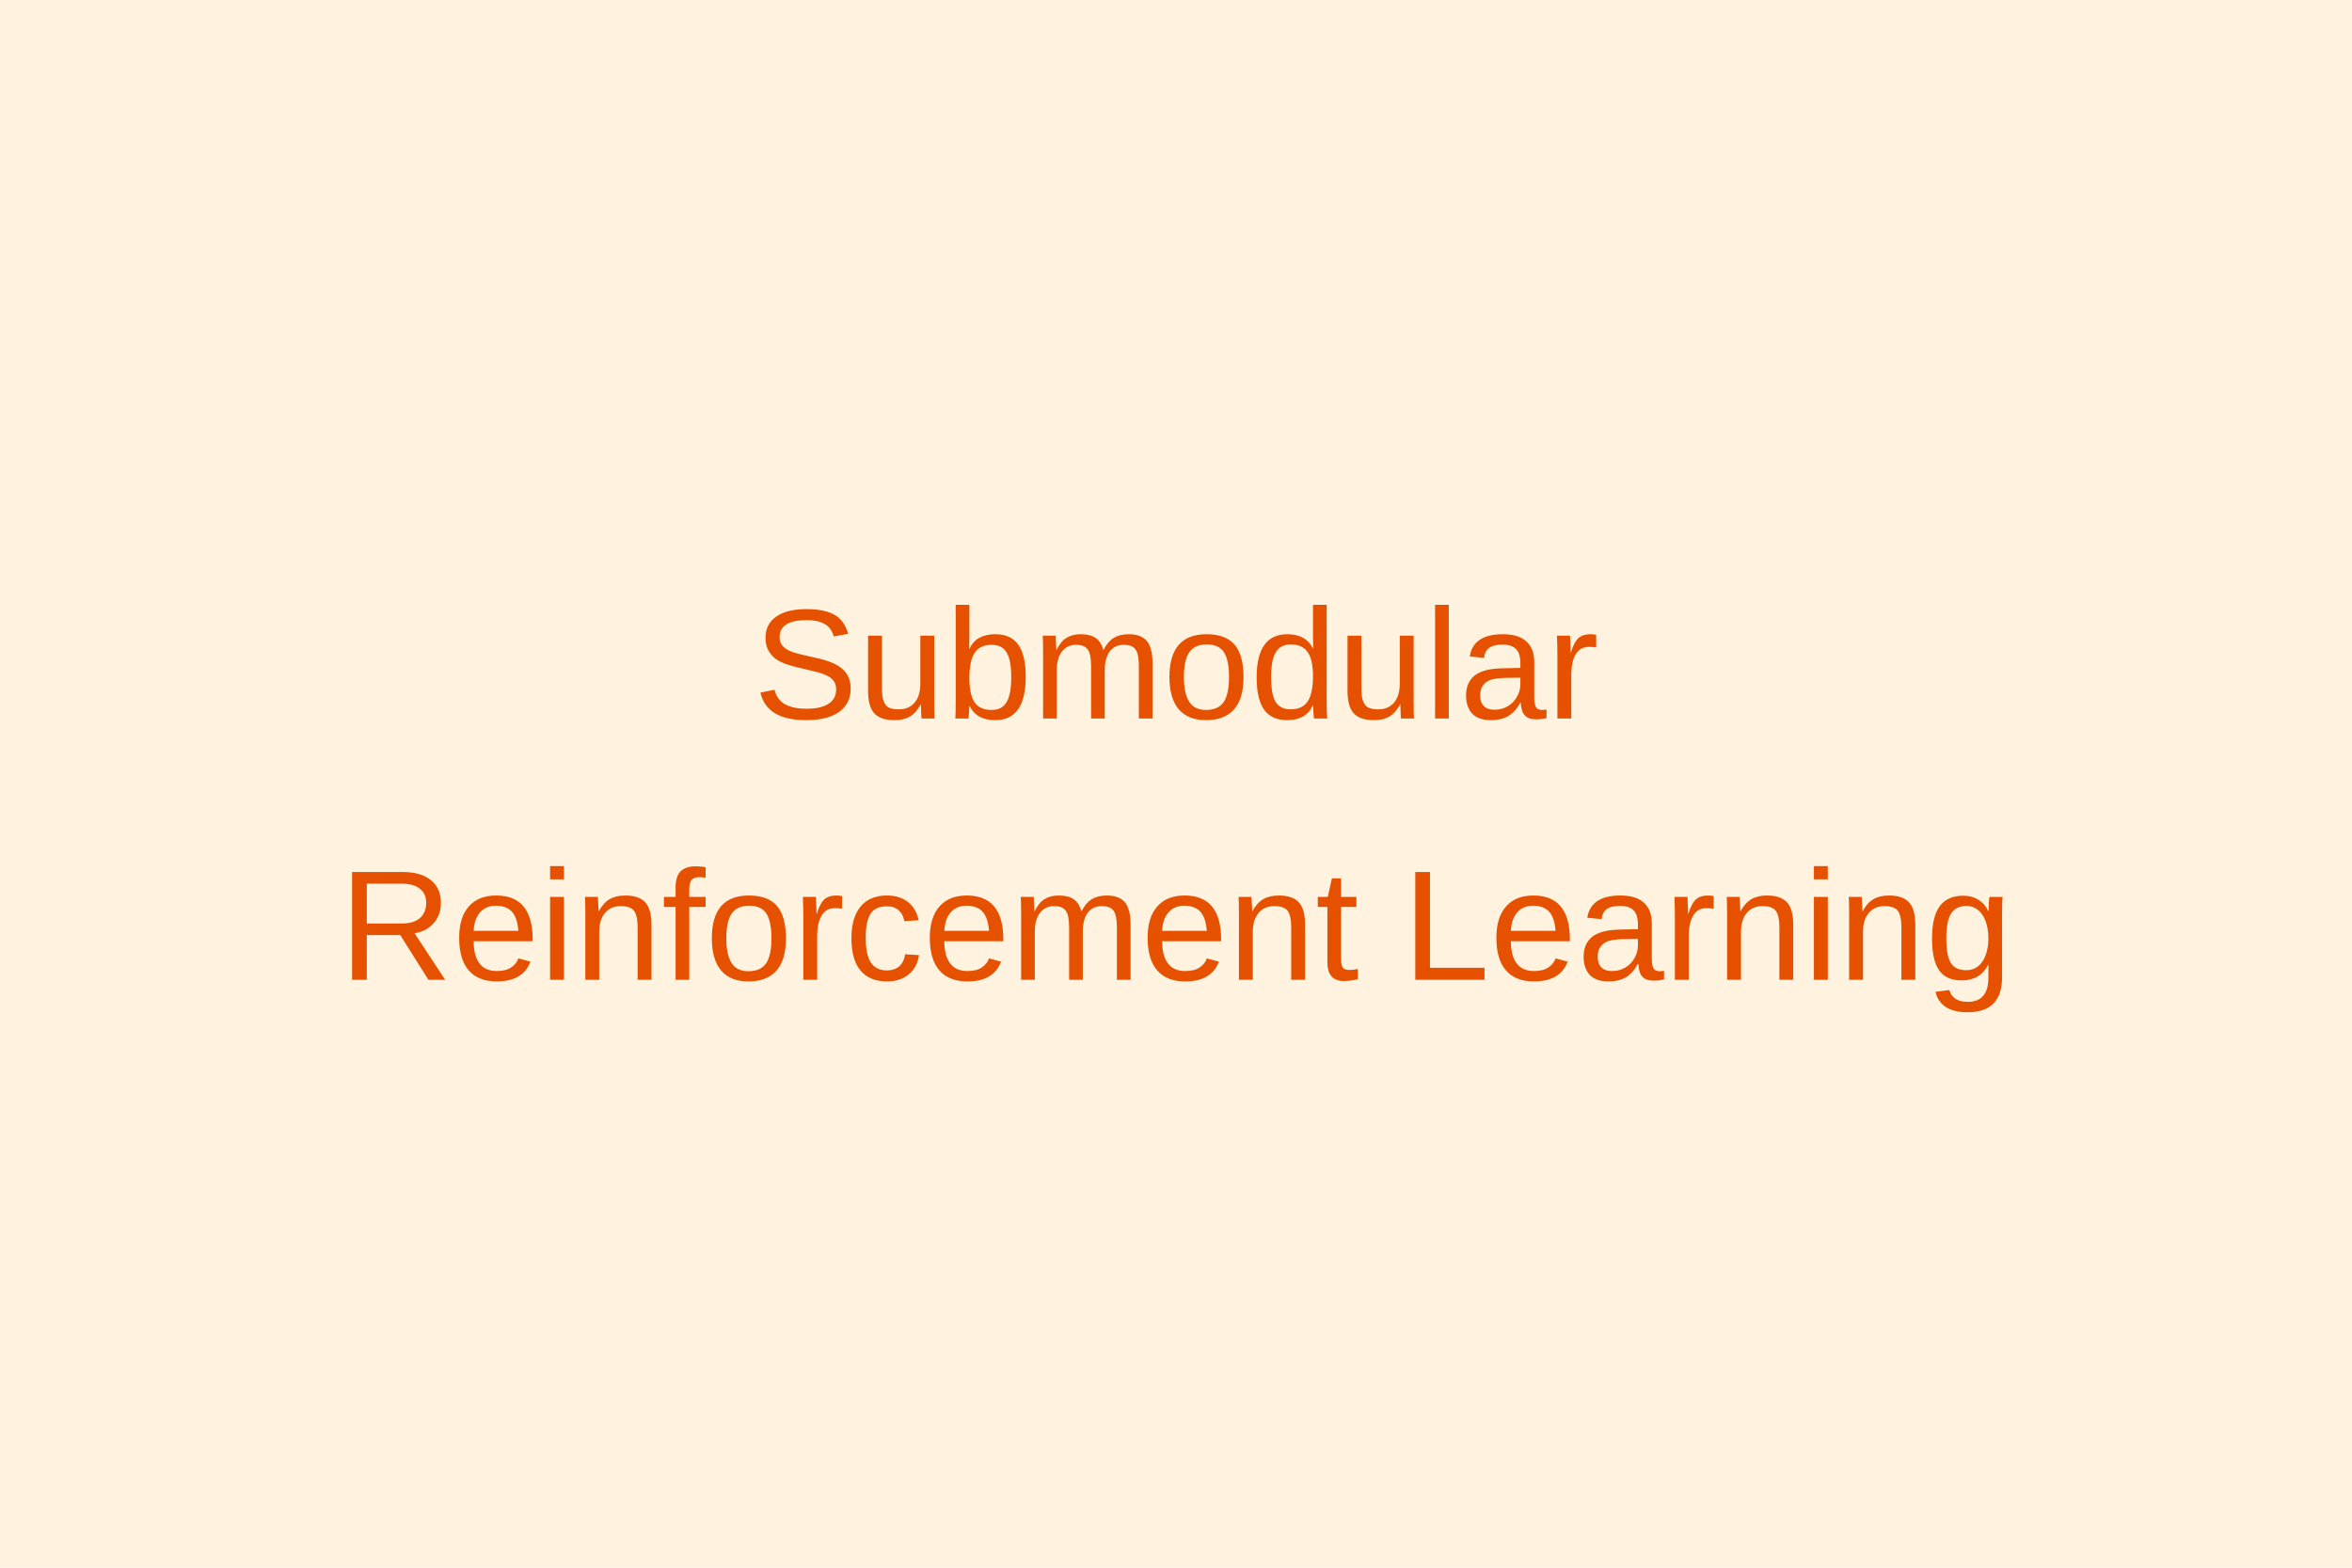
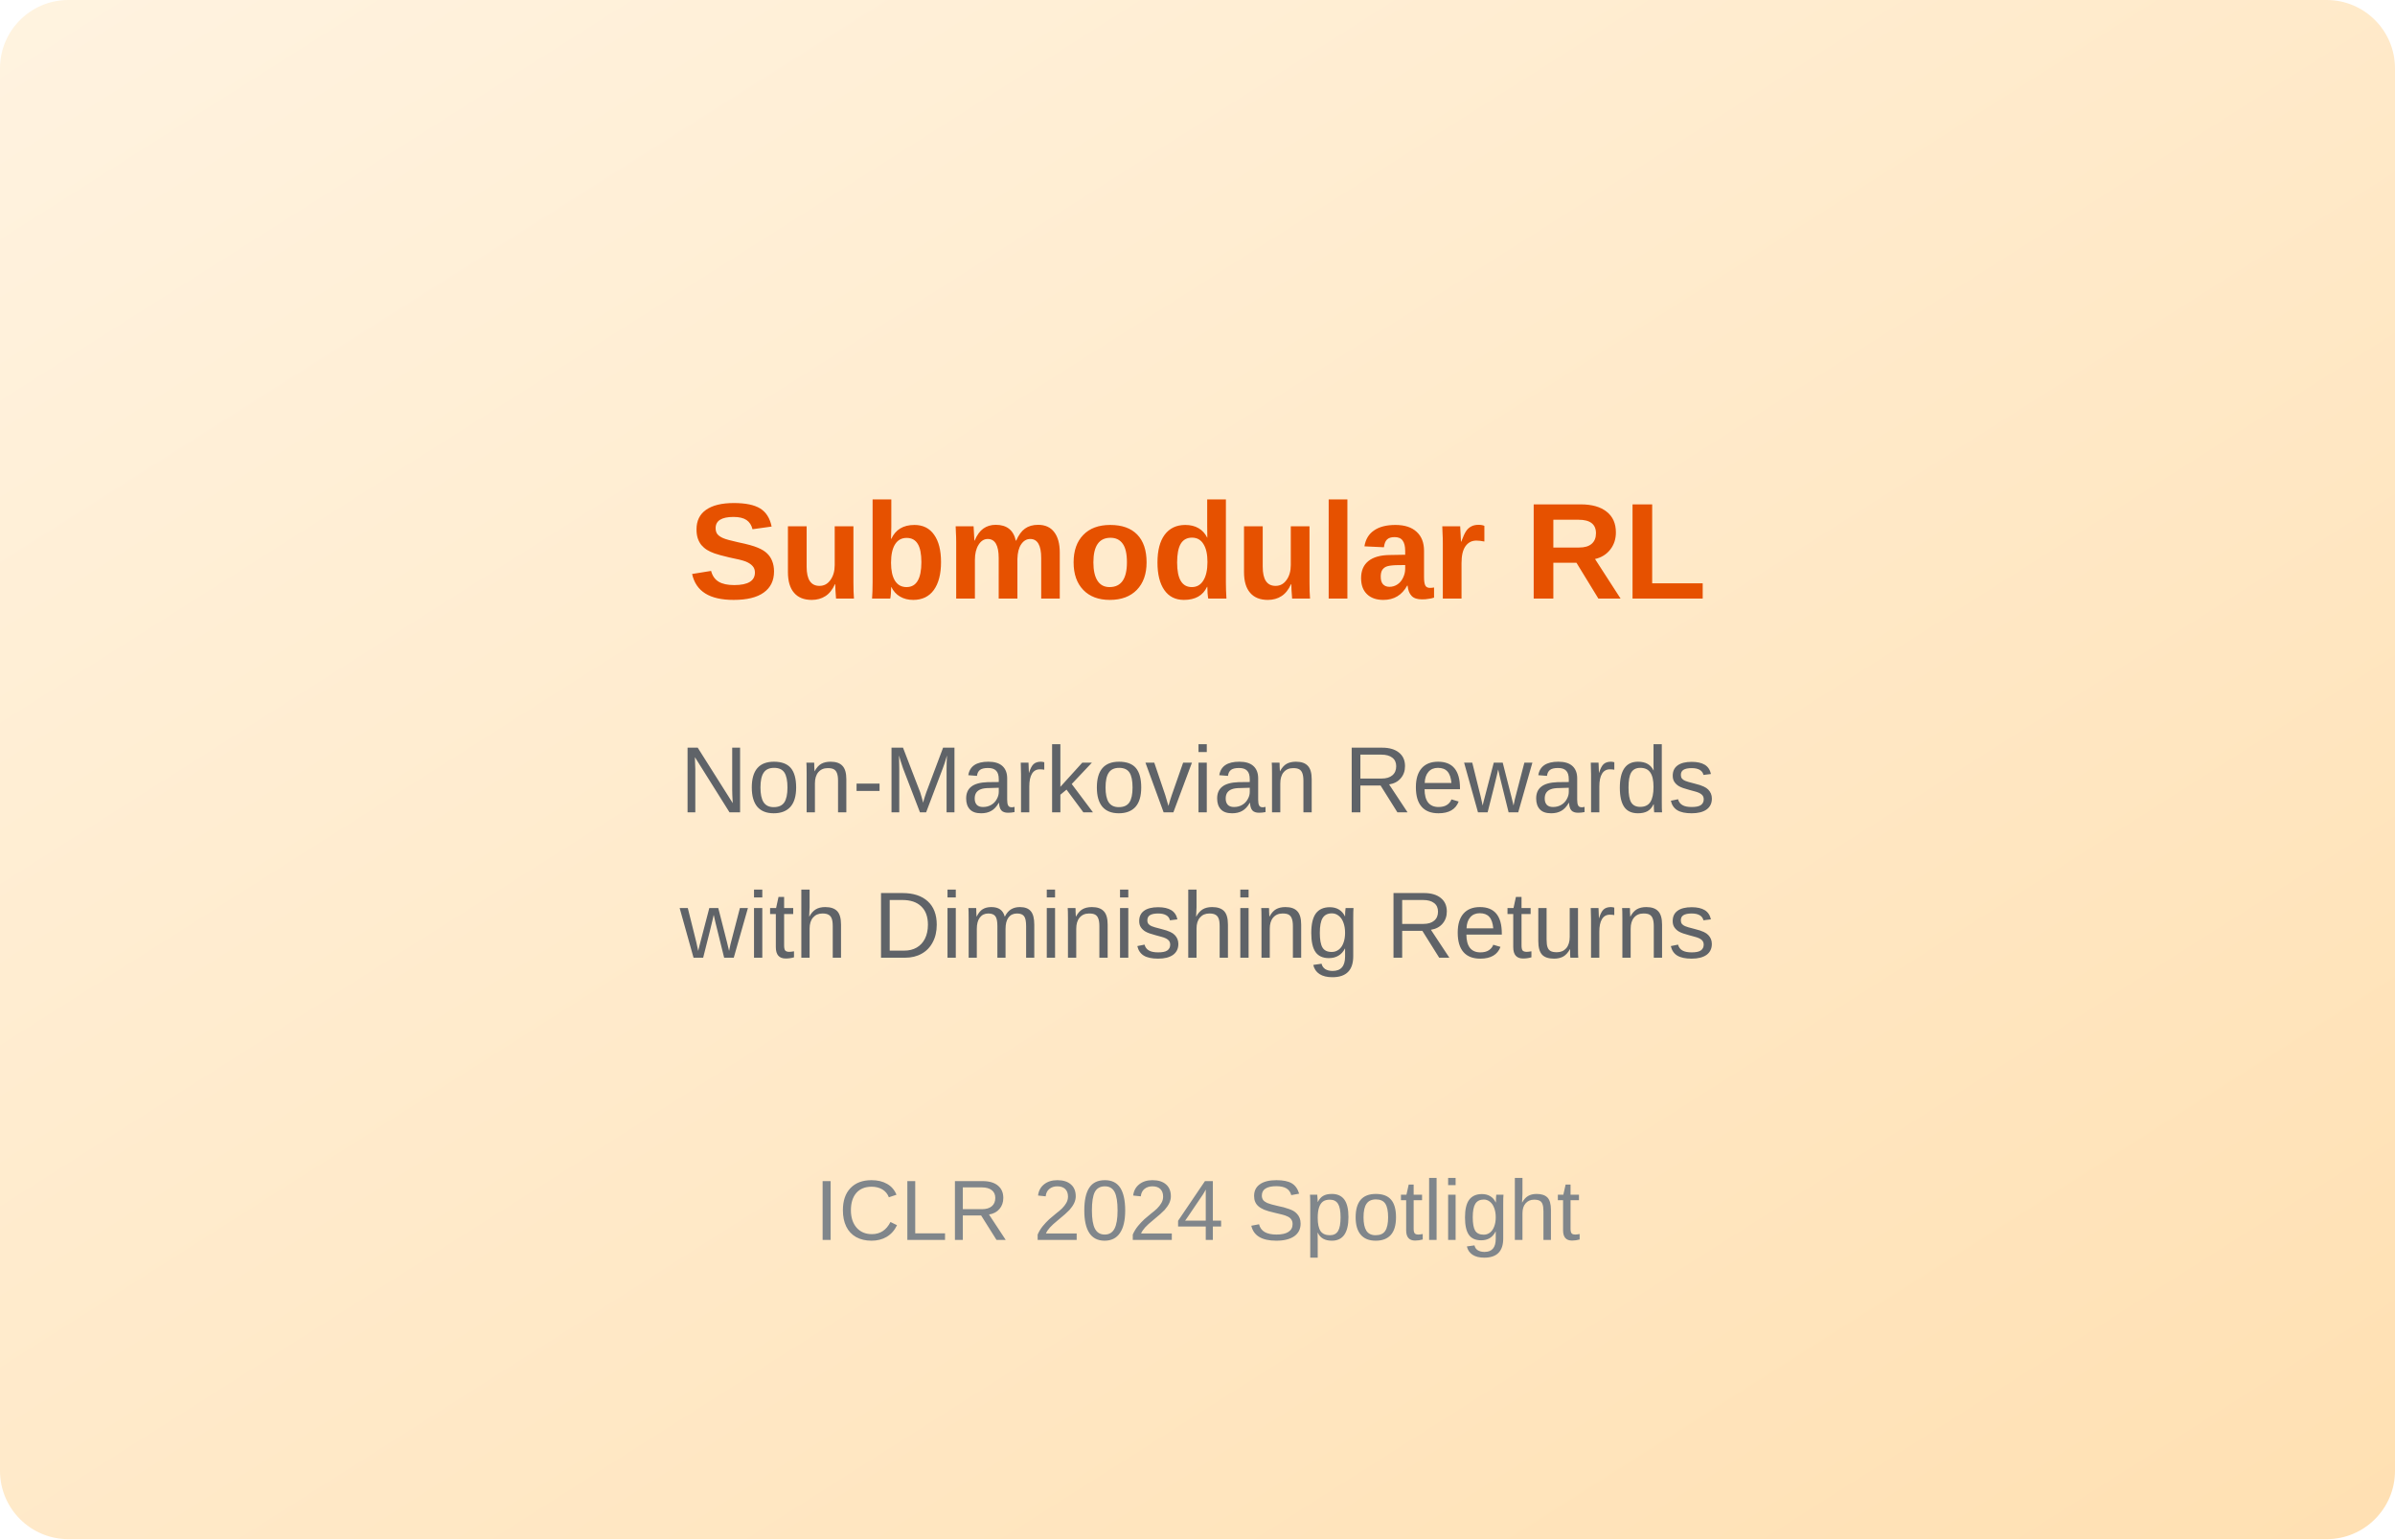
- <svg xmlns="http://www.w3.org/2000/svg" width="180" height="120" viewBox="0 0 180 120">
-   <rect fill="#fff3e0" width="180" height="120" />
-   <text x="90" y="55" text-anchor="middle" font-family="Arial" font-size="12" fill="#e65100">Submodular</text>
-   <text x="90" y="75" text-anchor="middle" font-family="Arial" font-size="12" fill="#e65100">Reinforcement Learning</text>
+ <svg xmlns="http://www.w3.org/2000/svg" width="280" height="180" viewBox="0 0 280 180">
+   <defs>
+     <linearGradient id="bg" x1="0%" y1="0%" x2="100%" y2="100%">
+       <stop offset="0%" style="stop-color:#fff3e0" />
+       <stop offset="100%" style="stop-color:#ffe0b2" />
+     </linearGradient>
+   </defs>
+   <rect fill="url(#bg)" width="280" height="180" rx="8" />
+   <text x="140" y="70" text-anchor="middle" font-family="Arial, sans-serif" font-size="16" font-weight="bold" fill="#e65100">Submodular RL</text>
+   <text x="140" y="95" text-anchor="middle" font-family="Arial, sans-serif" font-size="11" fill="#5f6368">Non-Markovian Rewards</text>
+   <text x="140" y="112" text-anchor="middle" font-family="Arial, sans-serif" font-size="11" fill="#5f6368">with Diminishing Returns</text>
+   <text x="140" y="145" text-anchor="middle" font-family="Arial, sans-serif" font-size="10" fill="#80868b">ICLR 2024 Spotlight</text>
</svg>
